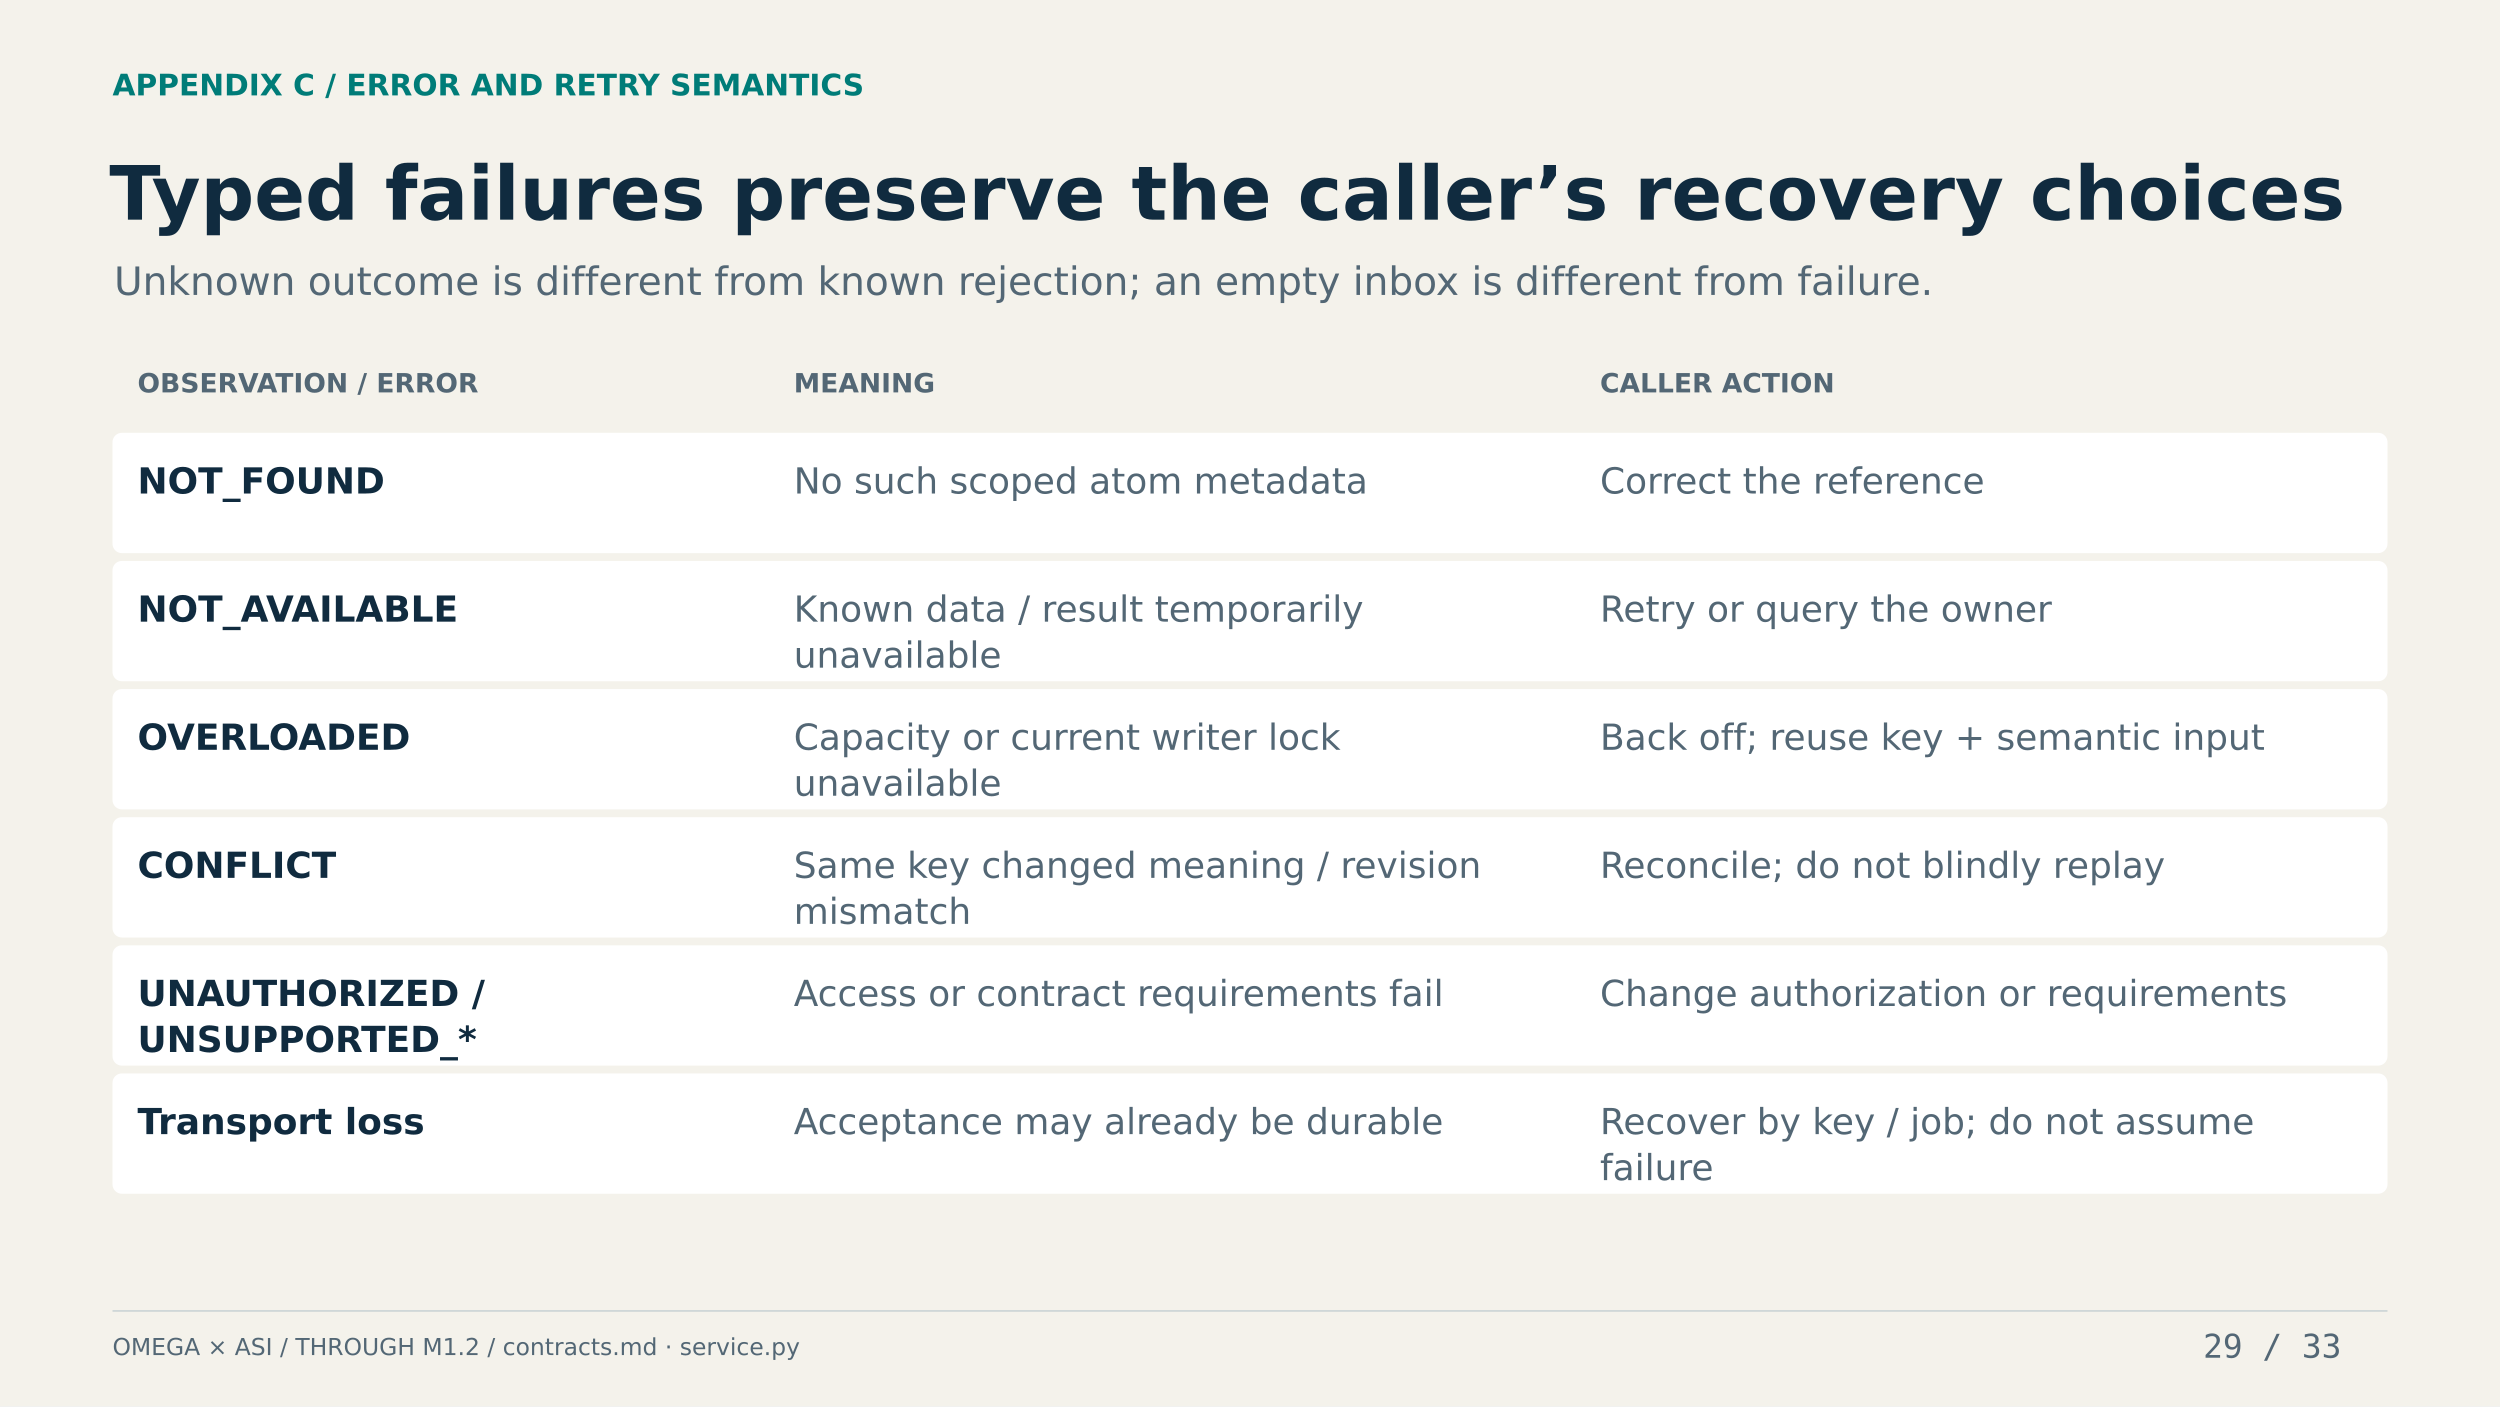
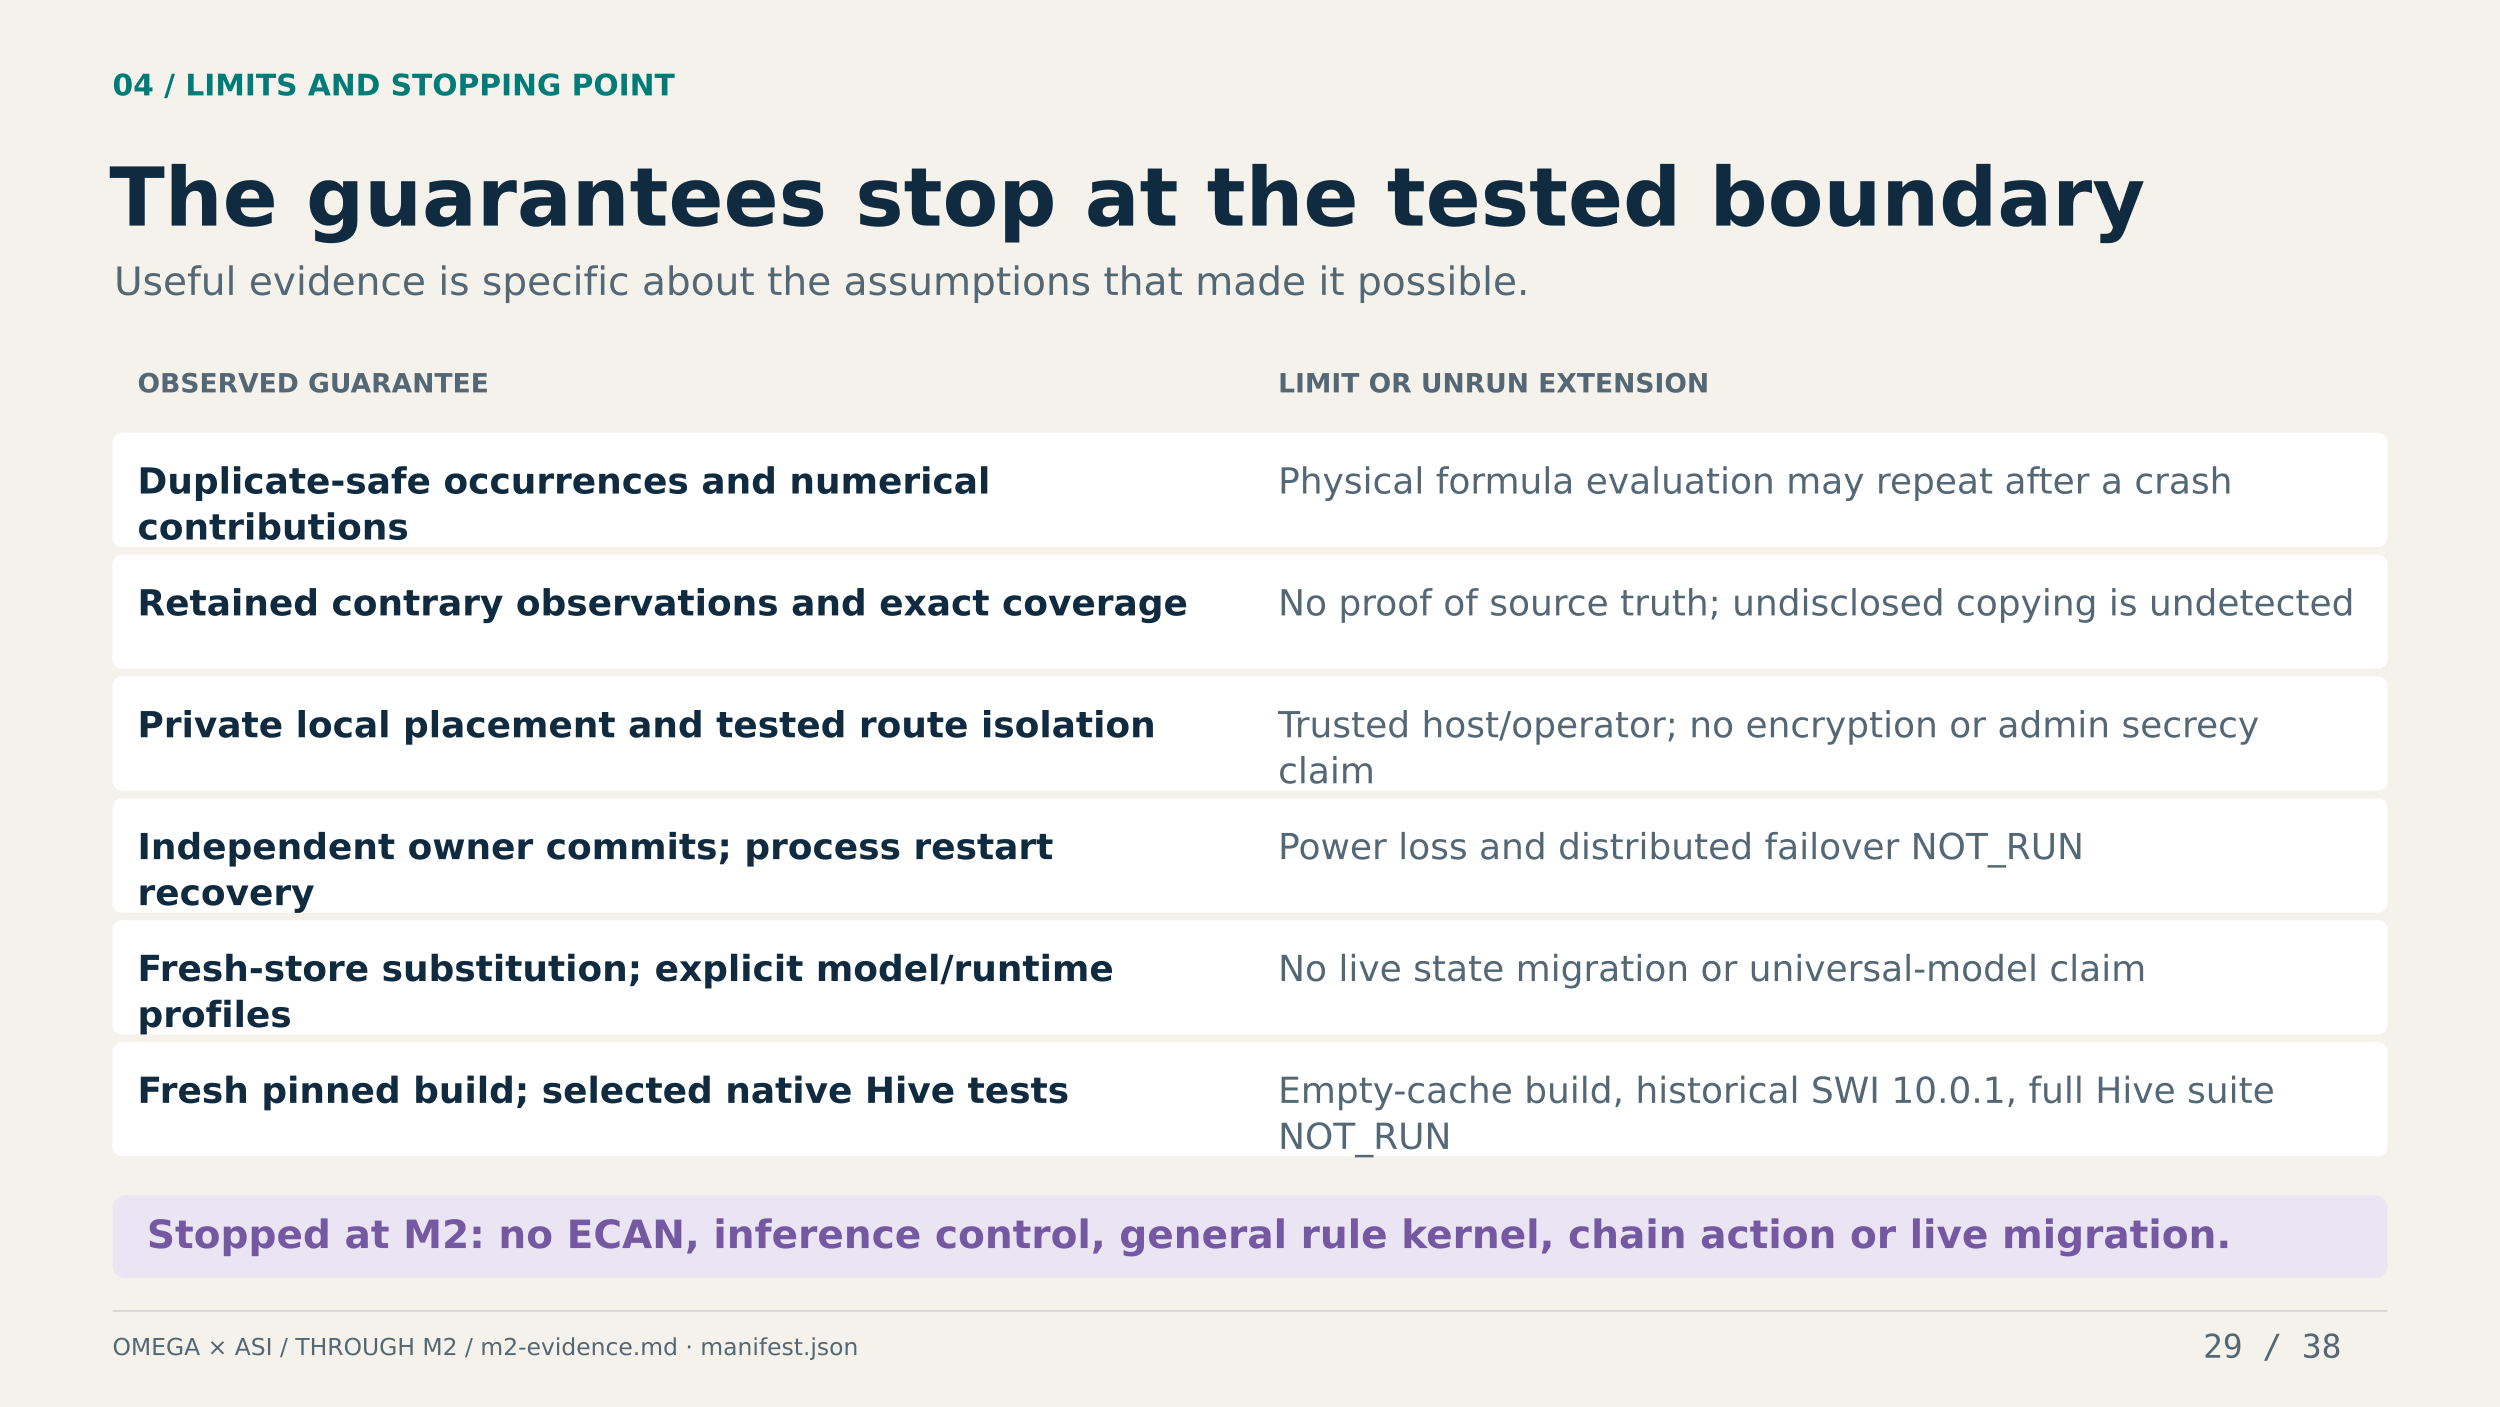
<svg xmlns="http://www.w3.org/2000/svg" width="1600" height="900" viewBox="0 0 1600 900" role="img" aria-labelledby="title desc">
  <rect width="1600" height="900" fill="#F4F2EB" />
-   <text x="72" y="61.05" font-family="DejaVu Sans" font-size="19" font-weight="700" fill="#007C78">APPENDIX C / ERROR AND RETRY SEMANTICS</text>
-   <text x="70" y="140.6" font-family="DejaVu Sans" font-size="48" font-weight="700" fill="#102B3F">Typed failures preserve the caller’s recovery choices</text>
-   <text x="73" y="188.75" font-family="DejaVu Sans" font-size="25" font-weight="400" fill="#536775">Unknown outcome is different from known rejection; an empty inbox is different from failure.</text>
-   <text x="88" y="251.15" font-family="DejaVu Sans" font-size="17" font-weight="700" fill="#536775">OBSERVATION / ERROR</text>
-   <text x="508" y="251.15" font-family="DejaVu Sans" font-size="17" font-weight="700" fill="#536775">MEANING</text>
-   <text x="1024" y="251.15" font-family="DejaVu Sans" font-size="17" font-weight="700" fill="#536775">CALLER ACTION</text>
-   <rect x="72" y="277" width="1456" height="77" rx="6" fill="#FFFFFF" />
-   <text x="88" y="315.85" font-family="DejaVu Sans" font-size="23" font-weight="700" fill="#102B3F">NOT_FOUND</text>
-   <text x="508" y="315.85" font-family="DejaVu Sans" font-size="23" font-weight="400" fill="#536775">No such scoped atom metadata</text>
-   <text x="1024" y="315.85" font-family="DejaVu Sans" font-size="23" font-weight="400" fill="#536775">Correct the reference</text>
-   <rect x="72" y="359" width="1456" height="77" rx="6" fill="#FFFFFF" />
-   <text x="88" y="397.85" font-family="DejaVu Sans" font-size="23" font-weight="700" fill="#102B3F">NOT_AVAILABLE</text>
-   <text x="508" y="397.85" font-family="DejaVu Sans" font-size="23" font-weight="400" fill="#536775">Known data / result temporarily</text>
-   <text x="508" y="427.29" font-family="DejaVu Sans" font-size="23" font-weight="400" fill="#536775">unavailable</text>
-   <text x="1024" y="397.85" font-family="DejaVu Sans" font-size="23" font-weight="400" fill="#536775">Retry or query the owner</text>
-   <rect x="72" y="441" width="1456" height="77" rx="6" fill="#FFFFFF" />
-   <text x="88" y="479.85" font-family="DejaVu Sans" font-size="23" font-weight="700" fill="#102B3F">OVERLOADED</text>
-   <text x="508" y="479.85" font-family="DejaVu Sans" font-size="23" font-weight="400" fill="#536775">Capacity or current writer lock</text>
-   <text x="508" y="509.29" font-family="DejaVu Sans" font-size="23" font-weight="400" fill="#536775">unavailable</text>
-   <text x="1024" y="479.85" font-family="DejaVu Sans" font-size="23" font-weight="400" fill="#536775">Back off; reuse key + semantic input</text>
-   <rect x="72" y="523" width="1456" height="77" rx="6" fill="#FFFFFF" />
-   <text x="88" y="561.85" font-family="DejaVu Sans" font-size="23" font-weight="700" fill="#102B3F">CONFLICT</text>
-   <text x="508" y="561.85" font-family="DejaVu Sans" font-size="23" font-weight="400" fill="#536775">Same key changed meaning / revision</text>
-   <text x="508" y="591.29" font-family="DejaVu Sans" font-size="23" font-weight="400" fill="#536775">mismatch</text>
-   <text x="1024" y="561.85" font-family="DejaVu Sans" font-size="23" font-weight="400" fill="#536775">Reconcile; do not blindly replay</text>
-   <rect x="72" y="605" width="1456" height="77" rx="6" fill="#FFFFFF" />
-   <text x="88" y="643.85" font-family="DejaVu Sans" font-size="23" font-weight="700" fill="#102B3F">UNAUTHORIZED /</text>
-   <text x="88" y="673.29" font-family="DejaVu Sans" font-size="23" font-weight="700" fill="#102B3F">UNSUPPORTED_*</text>
-   <text x="508" y="643.85" font-family="DejaVu Sans" font-size="23" font-weight="400" fill="#536775">Access or contract requirements fail</text>
-   <text x="1024" y="643.85" font-family="DejaVu Sans" font-size="23" font-weight="400" fill="#536775">Change authorization or requirements</text>
-   <rect x="72" y="687" width="1456" height="77" rx="6" fill="#FFFFFF" />
-   <text x="88" y="725.85" font-family="DejaVu Sans" font-size="23" font-weight="700" fill="#102B3F">Transport loss</text>
-   <text x="508" y="725.85" font-family="DejaVu Sans" font-size="23" font-weight="400" fill="#536775">Acceptance may already be durable</text>
-   <text x="1024" y="725.85" font-family="DejaVu Sans" font-size="23" font-weight="400" fill="#536775">Recover by key / job; do not assume</text>
-   <text x="1024" y="755.29" font-family="DejaVu Sans" font-size="23" font-weight="400" fill="#536775">failure</text>
+   <text x="72" y="61.05" font-family="DejaVu Sans" font-size="19" font-weight="700" fill="#007C78">04 / LIMITS AND STOPPING POINT</text>
+   <text x="70" y="144.4" font-family="DejaVu Sans" font-size="52" font-weight="700" fill="#102B3F">The guarantees stop at the tested boundary</text>
+   <text x="73" y="188.75" font-family="DejaVu Sans" font-size="25" font-weight="400" fill="#536775">Useful evidence is specific about the assumptions that made it possible.</text>
+   <text x="88" y="251.15" font-family="DejaVu Sans" font-size="17" font-weight="700" fill="#536775">OBSERVED GUARANTEE</text>
+   <text x="818" y="251.15" font-family="DejaVu Sans" font-size="17" font-weight="700" fill="#536775">LIMIT OR UNRUN EXTENSION</text>
+   <rect x="72" y="277" width="1456" height="73" rx="6" fill="#FFFFFF" />
+   <text x="88" y="315.85" font-family="DejaVu Sans" font-size="23" font-weight="700" fill="#102B3F">Duplicate-safe occurrences and numerical</text>
+   <text x="88" y="345.29" font-family="DejaVu Sans" font-size="23" font-weight="700" fill="#102B3F">contributions</text>
+   <text x="818" y="315.85" font-family="DejaVu Sans" font-size="23" font-weight="400" fill="#536775">Physical formula evaluation may repeat after a crash</text>
+   <rect x="72" y="355" width="1456" height="73" rx="6" fill="#FFFFFF" />
+   <text x="88" y="393.85" font-family="DejaVu Sans" font-size="23" font-weight="700" fill="#102B3F">Retained contrary observations and exact coverage</text>
+   <text x="818" y="393.85" font-family="DejaVu Sans" font-size="23" font-weight="400" fill="#536775">No proof of source truth; undisclosed copying is undetected</text>
+   <rect x="72" y="433" width="1456" height="73" rx="6" fill="#FFFFFF" />
+   <text x="88" y="471.85" font-family="DejaVu Sans" font-size="23" font-weight="700" fill="#102B3F">Private local placement and tested route isolation</text>
+   <text x="818" y="471.85" font-family="DejaVu Sans" font-size="23" font-weight="400" fill="#536775">Trusted host/operator; no encryption or admin secrecy</text>
+   <text x="818" y="501.29" font-family="DejaVu Sans" font-size="23" font-weight="400" fill="#536775">claim</text>
+   <rect x="72" y="511" width="1456" height="73" rx="6" fill="#FFFFFF" />
+   <text x="88" y="549.85" font-family="DejaVu Sans" font-size="23" font-weight="700" fill="#102B3F">Independent owner commits; process restart</text>
+   <text x="88" y="579.29" font-family="DejaVu Sans" font-size="23" font-weight="700" fill="#102B3F">recovery</text>
+   <text x="818" y="549.85" font-family="DejaVu Sans" font-size="23" font-weight="400" fill="#536775">Power loss and distributed failover NOT_RUN</text>
+   <rect x="72" y="589" width="1456" height="73" rx="6" fill="#FFFFFF" />
+   <text x="88" y="627.85" font-family="DejaVu Sans" font-size="23" font-weight="700" fill="#102B3F">Fresh-store substitution; explicit model/runtime</text>
+   <text x="88" y="657.29" font-family="DejaVu Sans" font-size="23" font-weight="700" fill="#102B3F">profiles</text>
+   <text x="818" y="627.85" font-family="DejaVu Sans" font-size="23" font-weight="400" fill="#536775">No live state migration or universal-model claim</text>
+   <rect x="72" y="667" width="1456" height="73" rx="6" fill="#FFFFFF" />
+   <text x="88" y="705.85" font-family="DejaVu Sans" font-size="23" font-weight="700" fill="#102B3F">Fresh pinned build; selected native Hive tests</text>
+   <text x="818" y="705.85" font-family="DejaVu Sans" font-size="23" font-weight="400" fill="#536775">Empty-cache build, historical SWI 10.0.1, full Hive suite</text>
+   <text x="818" y="735.29" font-family="DejaVu Sans" font-size="23" font-weight="400" fill="#536775">NOT_RUN</text>
+   <rect x="72" y="765" width="1456" height="53" rx="8" fill="#EBE5F3" />
+   <text x="94" y="798.75" font-family="DejaVu Sans" font-size="25" font-weight="700" fill="#7458A2">Stopped at M2: no ECAN, inference control, general rule kernel, chain action or live migration.</text>
  <line x1="72" y1="839" x2="1528" y2="839" stroke="#C9D2D4" stroke-width="1" />
-   <text x="72" y="867.25" font-family="DejaVu Sans" font-size="15" font-weight="400" fill="#536775">OMEGA × ASI / THROUGH M1.2 / contracts.md · service.py</text>
-   <text x="1410" y="868.95" font-family="DejaVu Sans Mono" font-size="21" font-weight="400" fill="#536775">29 / 33</text>
+   <text x="72" y="867.25" font-family="DejaVu Sans" font-size="15" font-weight="400" fill="#536775">OMEGA × ASI / THROUGH M2 / m2-evidence.md · manifest.json</text>
+   <text x="1410" y="868.95" font-family="DejaVu Sans Mono" font-size="21" font-weight="400" fill="#536775">29 / 38</text>
</svg>
